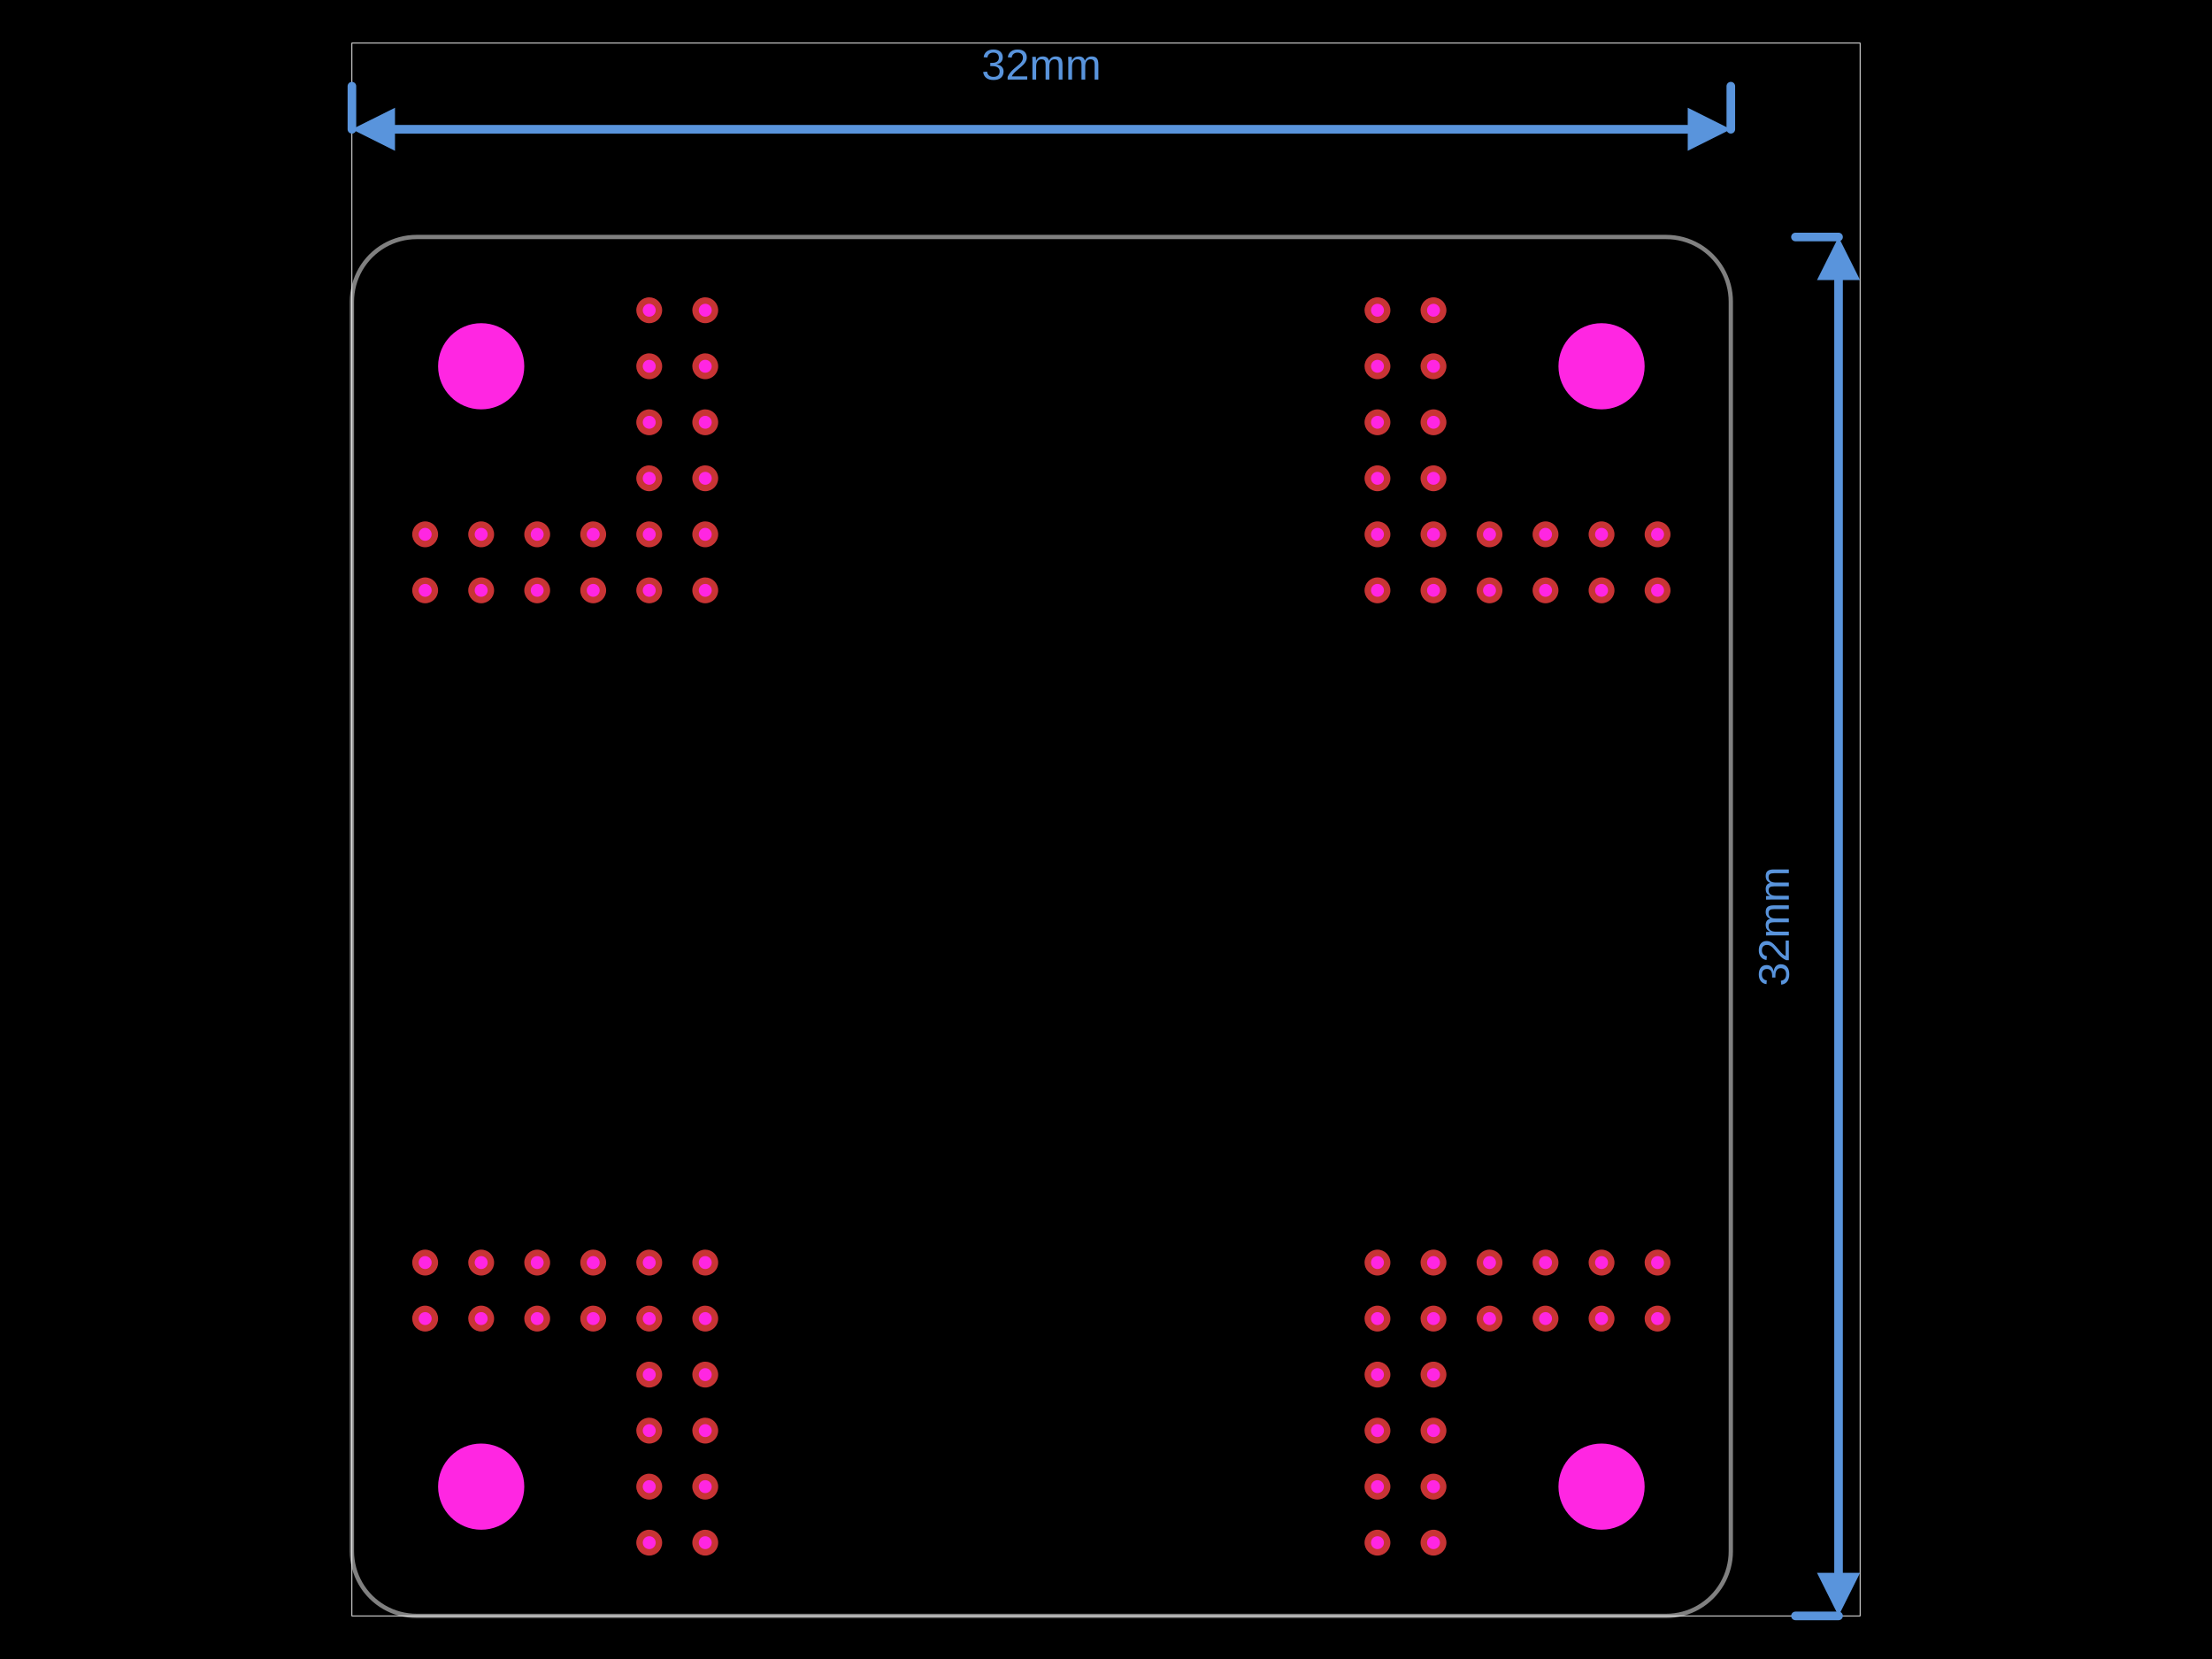
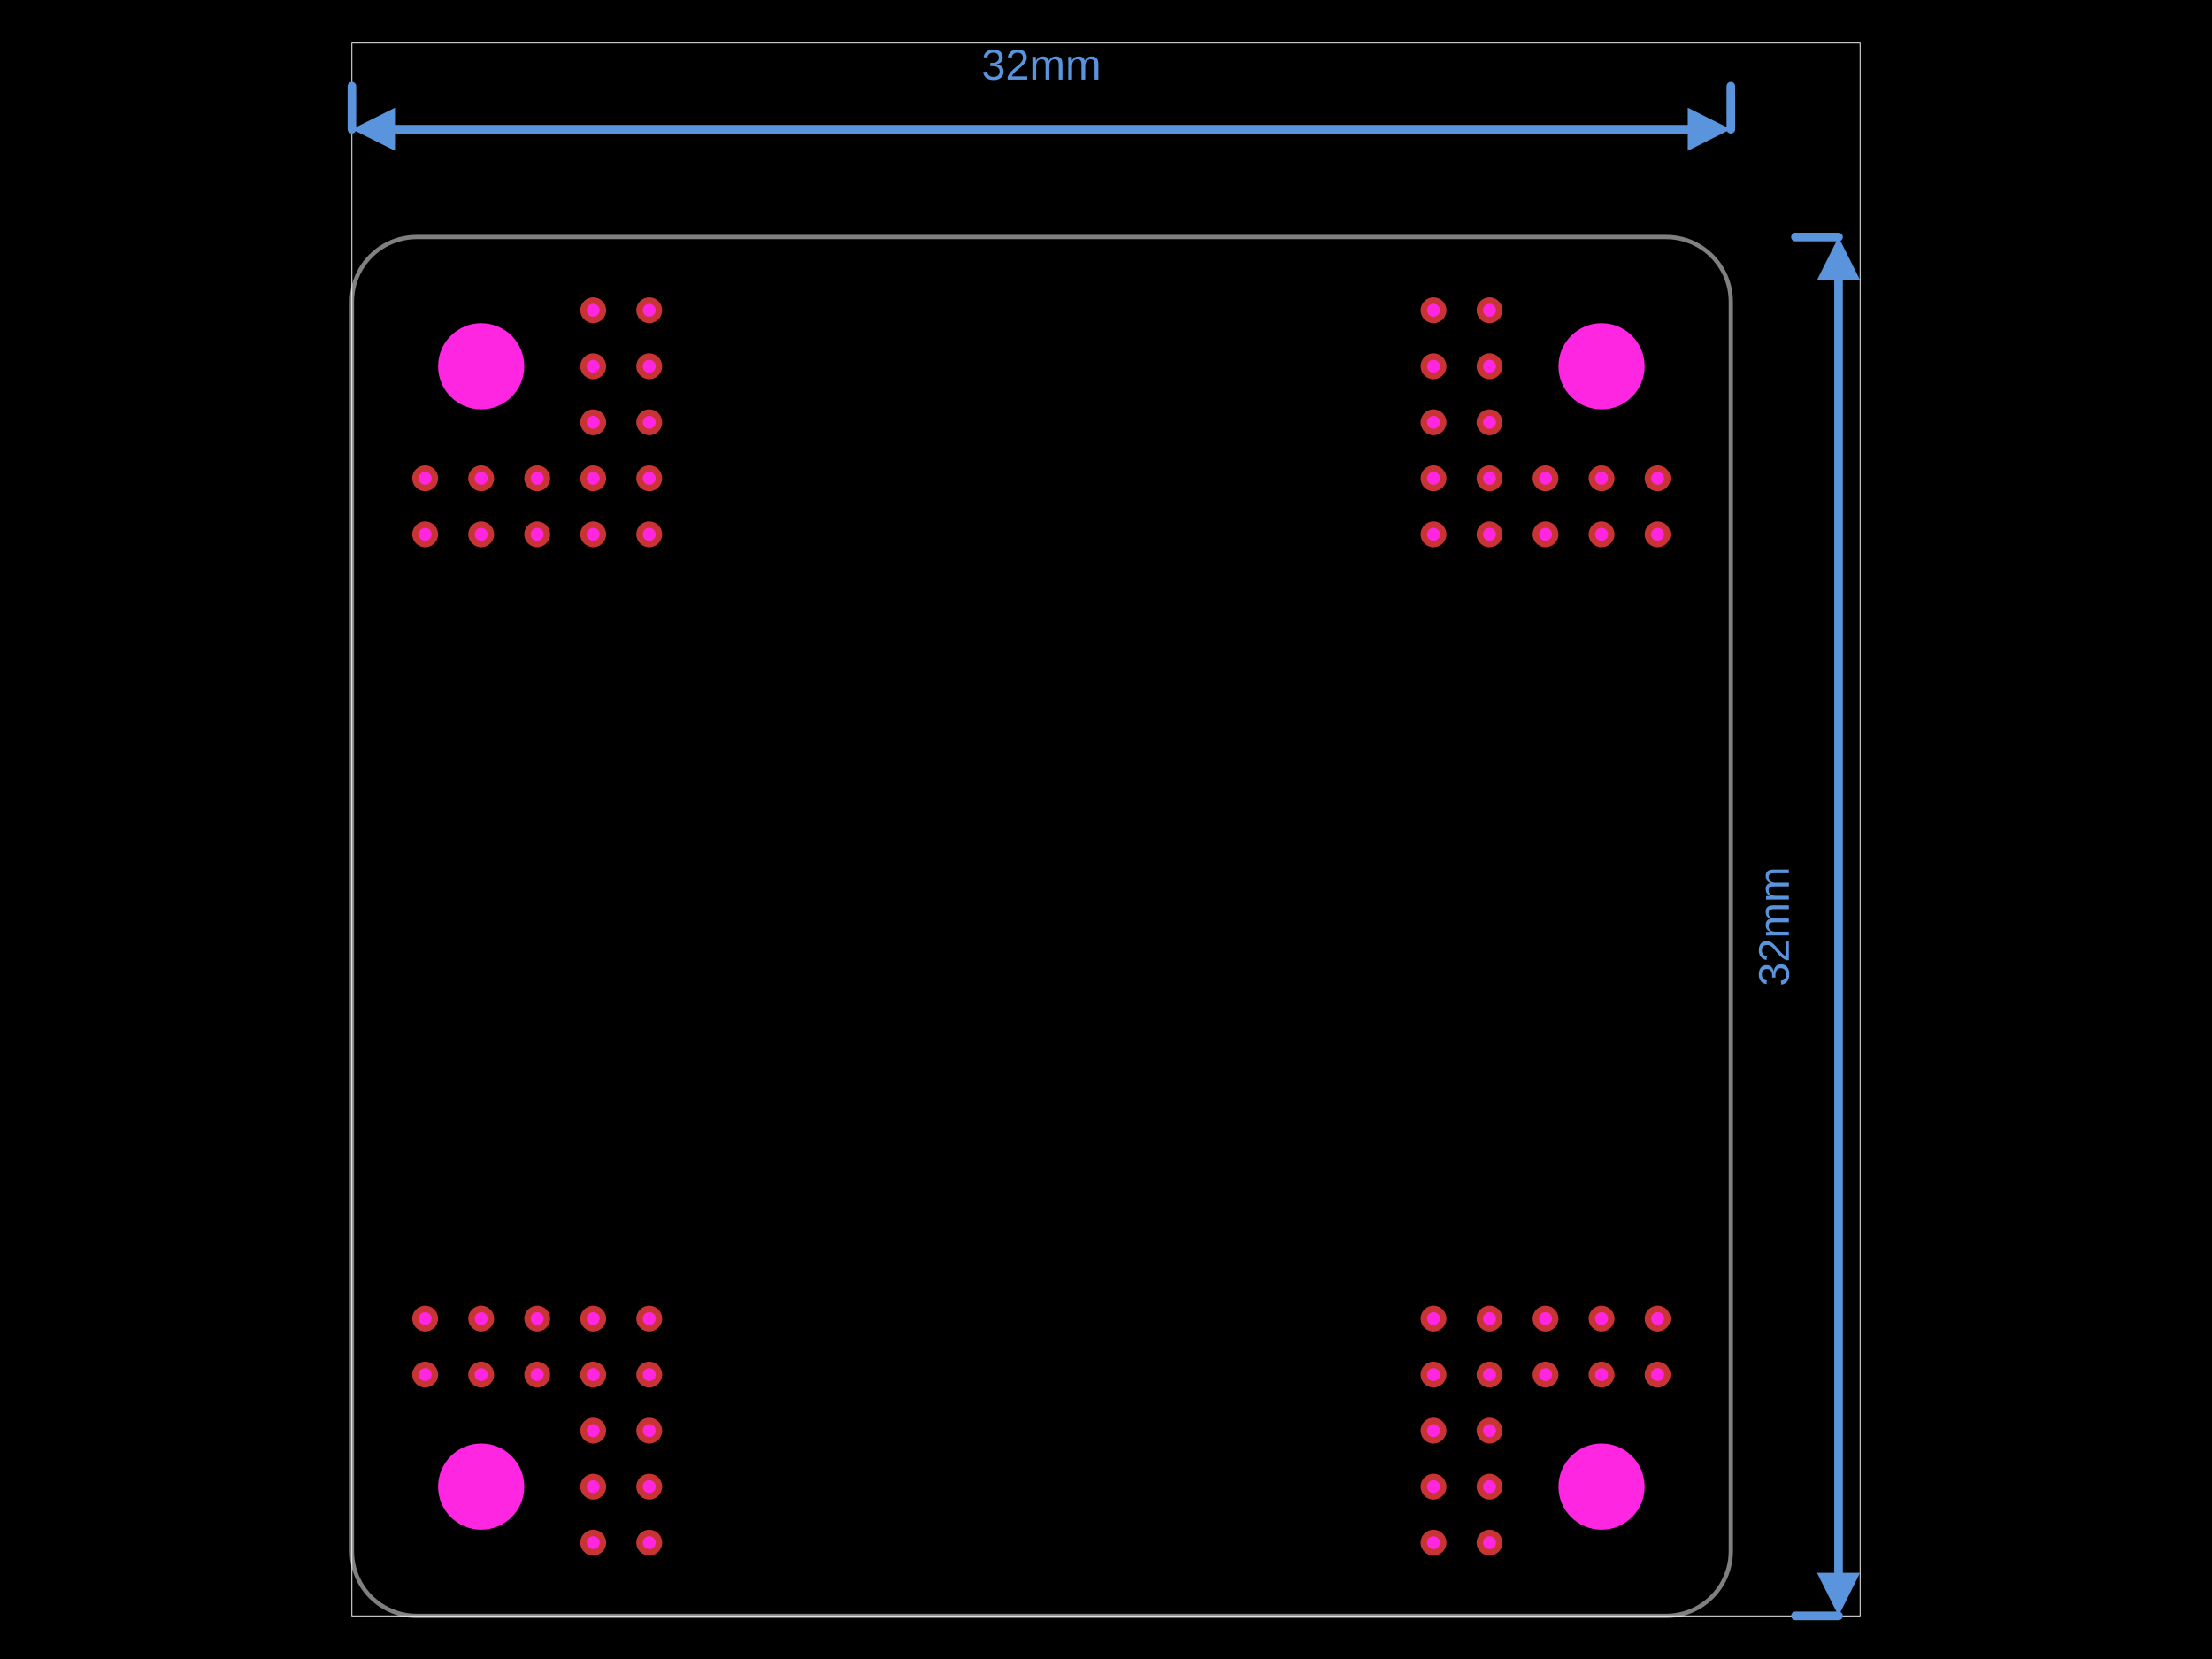
<svg xmlns="http://www.w3.org/2000/svg" width="800" height="600">
  <style />
  <rect class="boundary" x="0" y="0" fill="#000" width="800" height="600" data-type="pcb_background" data-pcb-layer="global" />
  <rect class="pcb-boundary" fill="none" stroke="#fff" stroke-width="0.3" x="127.273" y="15.584" width="545.455" height="568.831" data-type="pcb_boundary" data-pcb-layer="global" />
  <path class="pcb-board" d="M 150.649 584.416 L 602.597 584.416 L 604.126 584.366 L 605.649 584.216 L 607.158 583.966 L 608.648 583.619 L 610.112 583.175 L 611.543 582.636 L 612.937 582.005 L 614.286 581.284 L 615.585 580.476 L 616.828 579.585 L 618.011 578.614 L 619.127 577.569 L 620.173 576.452 L 621.143 575.27 L 622.034 574.026 L 622.842 572.727 L 623.563 571.378 L 624.195 569.985 L 624.733 568.553 L 625.177 567.089 L 625.525 565.6 L 625.774 564.09 L 625.924 562.568 L 625.974 561.039 L 625.974 109.091 L 625.924 107.562 L 625.774 106.04 L 625.525 104.53 L 625.177 103.041 L 624.733 101.577 L 624.195 100.145 L 623.563 98.752 L 622.842 97.403 L 622.034 96.104 L 621.143 94.86 L 620.173 93.678 L 619.127 92.561 L 618.011 91.515 L 616.828 90.545 L 615.585 89.654 L 614.286 88.846 L 612.937 88.125 L 611.543 87.494 L 610.112 86.955 L 608.648 86.511 L 607.158 86.163 L 605.649 85.914 L 604.126 85.764 L 602.597 85.714 L 150.649 85.714 L 149.12 85.764 L 147.598 85.914 L 146.089 86.163 L 144.599 86.511 L 143.135 86.955 L 141.704 87.494 L 140.31 88.125 L 138.961 88.846 L 137.662 89.654 L 136.419 90.545 L 135.236 91.515 L 134.12 92.561 L 133.074 93.678 L 132.103 94.86 L 131.212 96.104 L 130.405 97.403 L 129.683 98.752 L 129.052 100.145 L 128.513 101.577 L 128.069 103.041 L 127.722 104.53 L 127.473 106.04 L 127.323 107.562 L 127.273 109.091 L 127.273 561.039 L 127.323 562.568 L 127.473 564.09 L 127.722 565.6 L 128.069 567.089 L 128.513 568.553 L 129.052 569.985 L 129.683 571.378 L 130.405 572.727 L 131.212 574.026 L 132.103 575.27 L 133.074 576.452 L 134.12 577.569 L 135.236 578.614 L 136.419 579.585 L 137.662 580.476 L 138.961 581.284 L 140.31 582.005 L 141.704 582.636 L 143.135 583.175 L 144.599 583.619 L 146.089 583.966 L 147.598 584.216 L 149.12 584.366 L 150.649 584.416 Z" fill="none" stroke="rgba(255, 255, 255, 0.5)" stroke-width="1.558" data-type="pcb_board" data-pcb-layer="board" />
  <g data-type="pcb_via" data-pcb-layer="through">
-     <circle class="pcb-hole-outer" fill="rgb(200, 52, 52)" cx="255.065" cy="456.623" r="4.675" data-type="pcb_via" data-pcb-layer="top" />
-     <circle class="pcb-hole-inner" fill="#FF26E2" cx="255.065" cy="456.623" r="2.338" data-type="pcb_via" data-pcb-layer="drill" />
-   </g>
-   <g data-type="pcb_via" data-pcb-layer="through">
-     <circle class="pcb-hole-outer" fill="rgb(200, 52, 52)" cx="255.065" cy="476.883" r="4.675" data-type="pcb_via" data-pcb-layer="top" />
-     <circle class="pcb-hole-inner" fill="#FF26E2" cx="255.065" cy="476.883" r="2.338" data-type="pcb_via" data-pcb-layer="drill" />
-   </g>
-   <g data-type="pcb_via" data-pcb-layer="through">
-     <circle class="pcb-hole-outer" fill="rgb(200, 52, 52)" cx="234.805" cy="456.623" r="4.675" data-type="pcb_via" data-pcb-layer="top" />
-     <circle class="pcb-hole-inner" fill="#FF26E2" cx="234.805" cy="456.623" r="2.338" data-type="pcb_via" data-pcb-layer="drill" />
-   </g>
-   <g data-type="pcb_via" data-pcb-layer="through">
    <circle class="pcb-hole-outer" fill="rgb(200, 52, 52)" cx="234.805" cy="476.883" r="4.675" data-type="pcb_via" data-pcb-layer="top" />
    <circle class="pcb-hole-inner" fill="#FF26E2" cx="234.805" cy="476.883" r="2.338" data-type="pcb_via" data-pcb-layer="drill" />
  </g>
  <g data-type="pcb_via" data-pcb-layer="through">
-     <circle class="pcb-hole-outer" fill="rgb(200, 52, 52)" cx="214.545" cy="456.623" r="4.675" data-type="pcb_via" data-pcb-layer="top" />
-     <circle class="pcb-hole-inner" fill="#FF26E2" cx="214.545" cy="456.623" r="2.338" data-type="pcb_via" data-pcb-layer="drill" />
+     <circle class="pcb-hole-outer" fill="rgb(200, 52, 52)" cx="234.805" cy="497.143" r="4.675" data-type="pcb_via" data-pcb-layer="top" />
+     <circle class="pcb-hole-inner" fill="#FF26E2" cx="234.805" cy="497.143" r="2.338" data-type="pcb_via" data-pcb-layer="drill" />
  </g>
  <g data-type="pcb_via" data-pcb-layer="through">
    <circle class="pcb-hole-outer" fill="rgb(200, 52, 52)" cx="214.545" cy="476.883" r="4.675" data-type="pcb_via" data-pcb-layer="top" />
    <circle class="pcb-hole-inner" fill="#FF26E2" cx="214.545" cy="476.883" r="2.338" data-type="pcb_via" data-pcb-layer="drill" />
  </g>
  <g data-type="pcb_via" data-pcb-layer="through">
-     <circle class="pcb-hole-outer" fill="rgb(200, 52, 52)" cx="194.286" cy="456.623" r="4.675" data-type="pcb_via" data-pcb-layer="top" />
-     <circle class="pcb-hole-inner" fill="#FF26E2" cx="194.286" cy="456.623" r="2.338" data-type="pcb_via" data-pcb-layer="drill" />
+     <circle class="pcb-hole-outer" fill="rgb(200, 52, 52)" cx="214.545" cy="497.143" r="4.675" data-type="pcb_via" data-pcb-layer="top" />
+     <circle class="pcb-hole-inner" fill="#FF26E2" cx="214.545" cy="497.143" r="2.338" data-type="pcb_via" data-pcb-layer="drill" />
  </g>
  <g data-type="pcb_via" data-pcb-layer="through">
    <circle class="pcb-hole-outer" fill="rgb(200, 52, 52)" cx="194.286" cy="476.883" r="4.675" data-type="pcb_via" data-pcb-layer="top" />
    <circle class="pcb-hole-inner" fill="#FF26E2" cx="194.286" cy="476.883" r="2.338" data-type="pcb_via" data-pcb-layer="drill" />
  </g>
  <g data-type="pcb_via" data-pcb-layer="through">
-     <circle class="pcb-hole-outer" fill="rgb(200, 52, 52)" cx="174.026" cy="456.623" r="4.675" data-type="pcb_via" data-pcb-layer="top" />
-     <circle class="pcb-hole-inner" fill="#FF26E2" cx="174.026" cy="456.623" r="2.338" data-type="pcb_via" data-pcb-layer="drill" />
+     <circle class="pcb-hole-outer" fill="rgb(200, 52, 52)" cx="194.286" cy="497.143" r="4.675" data-type="pcb_via" data-pcb-layer="top" />
+     <circle class="pcb-hole-inner" fill="#FF26E2" cx="194.286" cy="497.143" r="2.338" data-type="pcb_via" data-pcb-layer="drill" />
  </g>
  <g data-type="pcb_via" data-pcb-layer="through">
    <circle class="pcb-hole-outer" fill="rgb(200, 52, 52)" cx="174.026" cy="476.883" r="4.675" data-type="pcb_via" data-pcb-layer="top" />
    <circle class="pcb-hole-inner" fill="#FF26E2" cx="174.026" cy="476.883" r="2.338" data-type="pcb_via" data-pcb-layer="drill" />
  </g>
  <g data-type="pcb_via" data-pcb-layer="through">
-     <circle class="pcb-hole-outer" fill="rgb(200, 52, 52)" cx="153.766" cy="456.623" r="4.675" data-type="pcb_via" data-pcb-layer="top" />
-     <circle class="pcb-hole-inner" fill="#FF26E2" cx="153.766" cy="456.623" r="2.338" data-type="pcb_via" data-pcb-layer="drill" />
+     <circle class="pcb-hole-outer" fill="rgb(200, 52, 52)" cx="174.026" cy="497.143" r="4.675" data-type="pcb_via" data-pcb-layer="top" />
+     <circle class="pcb-hole-inner" fill="#FF26E2" cx="174.026" cy="497.143" r="2.338" data-type="pcb_via" data-pcb-layer="drill" />
  </g>
  <g data-type="pcb_via" data-pcb-layer="through">
    <circle class="pcb-hole-outer" fill="rgb(200, 52, 52)" cx="153.766" cy="476.883" r="4.675" data-type="pcb_via" data-pcb-layer="top" />
    <circle class="pcb-hole-inner" fill="#FF26E2" cx="153.766" cy="476.883" r="2.338" data-type="pcb_via" data-pcb-layer="drill" />
  </g>
  <g data-type="pcb_via" data-pcb-layer="through">
-     <circle class="pcb-hole-outer" fill="rgb(200, 52, 52)" cx="255.065" cy="497.143" r="4.675" data-type="pcb_via" data-pcb-layer="top" />
-     <circle class="pcb-hole-inner" fill="#FF26E2" cx="255.065" cy="497.143" r="2.338" data-type="pcb_via" data-pcb-layer="drill" />
-   </g>
-   <g data-type="pcb_via" data-pcb-layer="through">
-     <circle class="pcb-hole-outer" fill="rgb(200, 52, 52)" cx="255.065" cy="517.403" r="4.675" data-type="pcb_via" data-pcb-layer="top" />
-     <circle class="pcb-hole-inner" fill="#FF26E2" cx="255.065" cy="517.403" r="2.338" data-type="pcb_via" data-pcb-layer="drill" />
-   </g>
-   <g data-type="pcb_via" data-pcb-layer="through">
-     <circle class="pcb-hole-outer" fill="rgb(200, 52, 52)" cx="255.065" cy="537.662" r="4.675" data-type="pcb_via" data-pcb-layer="top" />
-     <circle class="pcb-hole-inner" fill="#FF26E2" cx="255.065" cy="537.662" r="2.338" data-type="pcb_via" data-pcb-layer="drill" />
-   </g>
-   <g data-type="pcb_via" data-pcb-layer="through">
-     <circle class="pcb-hole-outer" fill="rgb(200, 52, 52)" cx="255.065" cy="557.922" r="4.675" data-type="pcb_via" data-pcb-layer="top" />
-     <circle class="pcb-hole-inner" fill="#FF26E2" cx="255.065" cy="557.922" r="2.338" data-type="pcb_via" data-pcb-layer="drill" />
-   </g>
-   <g data-type="pcb_via" data-pcb-layer="through">
-     <circle class="pcb-hole-outer" fill="rgb(200, 52, 52)" cx="234.805" cy="497.143" r="4.675" data-type="pcb_via" data-pcb-layer="top" />
-     <circle class="pcb-hole-inner" fill="#FF26E2" cx="234.805" cy="497.143" r="2.338" data-type="pcb_via" data-pcb-layer="drill" />
+     <circle class="pcb-hole-outer" fill="rgb(200, 52, 52)" cx="153.766" cy="497.143" r="4.675" data-type="pcb_via" data-pcb-layer="top" />
+     <circle class="pcb-hole-inner" fill="#FF26E2" cx="153.766" cy="497.143" r="2.338" data-type="pcb_via" data-pcb-layer="drill" />
  </g>
  <g data-type="pcb_via" data-pcb-layer="through">
    <circle class="pcb-hole-outer" fill="rgb(200, 52, 52)" cx="234.805" cy="517.403" r="4.675" data-type="pcb_via" data-pcb-layer="top" />
    <circle class="pcb-hole-inner" fill="#FF26E2" cx="234.805" cy="517.403" r="2.338" data-type="pcb_via" data-pcb-layer="drill" />
  </g>
  <g data-type="pcb_via" data-pcb-layer="through">
    <circle class="pcb-hole-outer" fill="rgb(200, 52, 52)" cx="234.805" cy="537.662" r="4.675" data-type="pcb_via" data-pcb-layer="top" />
    <circle class="pcb-hole-inner" fill="#FF26E2" cx="234.805" cy="537.662" r="2.338" data-type="pcb_via" data-pcb-layer="drill" />
  </g>
  <g data-type="pcb_via" data-pcb-layer="through">
    <circle class="pcb-hole-outer" fill="rgb(200, 52, 52)" cx="234.805" cy="557.922" r="4.675" data-type="pcb_via" data-pcb-layer="top" />
    <circle class="pcb-hole-inner" fill="#FF26E2" cx="234.805" cy="557.922" r="2.338" data-type="pcb_via" data-pcb-layer="drill" />
  </g>
  <g data-type="pcb_via" data-pcb-layer="through">
-     <circle class="pcb-hole-outer" fill="rgb(200, 52, 52)" cx="255.065" cy="213.506" r="4.675" data-type="pcb_via" data-pcb-layer="top" />
-     <circle class="pcb-hole-inner" fill="#FF26E2" cx="255.065" cy="213.506" r="2.338" data-type="pcb_via" data-pcb-layer="drill" />
-   </g>
-   <g data-type="pcb_via" data-pcb-layer="through">
-     <circle class="pcb-hole-outer" fill="rgb(200, 52, 52)" cx="255.065" cy="193.247" r="4.675" data-type="pcb_via" data-pcb-layer="top" />
-     <circle class="pcb-hole-inner" fill="#FF26E2" cx="255.065" cy="193.247" r="2.338" data-type="pcb_via" data-pcb-layer="drill" />
-   </g>
-   <g data-type="pcb_via" data-pcb-layer="through">
-     <circle class="pcb-hole-outer" fill="rgb(200, 52, 52)" cx="234.805" cy="213.506" r="4.675" data-type="pcb_via" data-pcb-layer="top" />
-     <circle class="pcb-hole-inner" fill="#FF26E2" cx="234.805" cy="213.506" r="2.338" data-type="pcb_via" data-pcb-layer="drill" />
+     <circle class="pcb-hole-outer" fill="rgb(200, 52, 52)" cx="214.545" cy="517.403" r="4.675" data-type="pcb_via" data-pcb-layer="top" />
+     <circle class="pcb-hole-inner" fill="#FF26E2" cx="214.545" cy="517.403" r="2.338" data-type="pcb_via" data-pcb-layer="drill" />
+   </g>
+   <g data-type="pcb_via" data-pcb-layer="through">
+     <circle class="pcb-hole-outer" fill="rgb(200, 52, 52)" cx="214.545" cy="537.662" r="4.675" data-type="pcb_via" data-pcb-layer="top" />
+     <circle class="pcb-hole-inner" fill="#FF26E2" cx="214.545" cy="537.662" r="2.338" data-type="pcb_via" data-pcb-layer="drill" />
+   </g>
+   <g data-type="pcb_via" data-pcb-layer="through">
+     <circle class="pcb-hole-outer" fill="rgb(200, 52, 52)" cx="214.545" cy="557.922" r="4.675" data-type="pcb_via" data-pcb-layer="top" />
+     <circle class="pcb-hole-inner" fill="#FF26E2" cx="214.545" cy="557.922" r="2.338" data-type="pcb_via" data-pcb-layer="drill" />
  </g>
  <g data-type="pcb_via" data-pcb-layer="through">
    <circle class="pcb-hole-outer" fill="rgb(200, 52, 52)" cx="234.805" cy="193.247" r="4.675" data-type="pcb_via" data-pcb-layer="top" />
    <circle class="pcb-hole-inner" fill="#FF26E2" cx="234.805" cy="193.247" r="2.338" data-type="pcb_via" data-pcb-layer="drill" />
  </g>
  <g data-type="pcb_via" data-pcb-layer="through">
-     <circle class="pcb-hole-outer" fill="rgb(200, 52, 52)" cx="214.545" cy="213.506" r="4.675" data-type="pcb_via" data-pcb-layer="top" />
-     <circle class="pcb-hole-inner" fill="#FF26E2" cx="214.545" cy="213.506" r="2.338" data-type="pcb_via" data-pcb-layer="drill" />
+     <circle class="pcb-hole-outer" fill="rgb(200, 52, 52)" cx="234.805" cy="172.987" r="4.675" data-type="pcb_via" data-pcb-layer="top" />
+     <circle class="pcb-hole-inner" fill="#FF26E2" cx="234.805" cy="172.987" r="2.338" data-type="pcb_via" data-pcb-layer="drill" />
  </g>
  <g data-type="pcb_via" data-pcb-layer="through">
    <circle class="pcb-hole-outer" fill="rgb(200, 52, 52)" cx="214.545" cy="193.247" r="4.675" data-type="pcb_via" data-pcb-layer="top" />
    <circle class="pcb-hole-inner" fill="#FF26E2" cx="214.545" cy="193.247" r="2.338" data-type="pcb_via" data-pcb-layer="drill" />
  </g>
  <g data-type="pcb_via" data-pcb-layer="through">
-     <circle class="pcb-hole-outer" fill="rgb(200, 52, 52)" cx="194.286" cy="213.506" r="4.675" data-type="pcb_via" data-pcb-layer="top" />
-     <circle class="pcb-hole-inner" fill="#FF26E2" cx="194.286" cy="213.506" r="2.338" data-type="pcb_via" data-pcb-layer="drill" />
+     <circle class="pcb-hole-outer" fill="rgb(200, 52, 52)" cx="214.545" cy="172.987" r="4.675" data-type="pcb_via" data-pcb-layer="top" />
+     <circle class="pcb-hole-inner" fill="#FF26E2" cx="214.545" cy="172.987" r="2.338" data-type="pcb_via" data-pcb-layer="drill" />
  </g>
  <g data-type="pcb_via" data-pcb-layer="through">
    <circle class="pcb-hole-outer" fill="rgb(200, 52, 52)" cx="194.286" cy="193.247" r="4.675" data-type="pcb_via" data-pcb-layer="top" />
    <circle class="pcb-hole-inner" fill="#FF26E2" cx="194.286" cy="193.247" r="2.338" data-type="pcb_via" data-pcb-layer="drill" />
  </g>
  <g data-type="pcb_via" data-pcb-layer="through">
-     <circle class="pcb-hole-outer" fill="rgb(200, 52, 52)" cx="174.026" cy="213.506" r="4.675" data-type="pcb_via" data-pcb-layer="top" />
-     <circle class="pcb-hole-inner" fill="#FF26E2" cx="174.026" cy="213.506" r="2.338" data-type="pcb_via" data-pcb-layer="drill" />
+     <circle class="pcb-hole-outer" fill="rgb(200, 52, 52)" cx="194.286" cy="172.987" r="4.675" data-type="pcb_via" data-pcb-layer="top" />
+     <circle class="pcb-hole-inner" fill="#FF26E2" cx="194.286" cy="172.987" r="2.338" data-type="pcb_via" data-pcb-layer="drill" />
  </g>
  <g data-type="pcb_via" data-pcb-layer="through">
    <circle class="pcb-hole-outer" fill="rgb(200, 52, 52)" cx="174.026" cy="193.247" r="4.675" data-type="pcb_via" data-pcb-layer="top" />
    <circle class="pcb-hole-inner" fill="#FF26E2" cx="174.026" cy="193.247" r="2.338" data-type="pcb_via" data-pcb-layer="drill" />
  </g>
  <g data-type="pcb_via" data-pcb-layer="through">
-     <circle class="pcb-hole-outer" fill="rgb(200, 52, 52)" cx="153.766" cy="213.506" r="4.675" data-type="pcb_via" data-pcb-layer="top" />
-     <circle class="pcb-hole-inner" fill="#FF26E2" cx="153.766" cy="213.506" r="2.338" data-type="pcb_via" data-pcb-layer="drill" />
+     <circle class="pcb-hole-outer" fill="rgb(200, 52, 52)" cx="174.026" cy="172.987" r="4.675" data-type="pcb_via" data-pcb-layer="top" />
+     <circle class="pcb-hole-inner" fill="#FF26E2" cx="174.026" cy="172.987" r="2.338" data-type="pcb_via" data-pcb-layer="drill" />
  </g>
  <g data-type="pcb_via" data-pcb-layer="through">
    <circle class="pcb-hole-outer" fill="rgb(200, 52, 52)" cx="153.766" cy="193.247" r="4.675" data-type="pcb_via" data-pcb-layer="top" />
    <circle class="pcb-hole-inner" fill="#FF26E2" cx="153.766" cy="193.247" r="2.338" data-type="pcb_via" data-pcb-layer="drill" />
  </g>
  <g data-type="pcb_via" data-pcb-layer="through">
-     <circle class="pcb-hole-outer" fill="rgb(200, 52, 52)" cx="255.065" cy="172.987" r="4.675" data-type="pcb_via" data-pcb-layer="top" />
-     <circle class="pcb-hole-inner" fill="#FF26E2" cx="255.065" cy="172.987" r="2.338" data-type="pcb_via" data-pcb-layer="drill" />
-   </g>
-   <g data-type="pcb_via" data-pcb-layer="through">
-     <circle class="pcb-hole-outer" fill="rgb(200, 52, 52)" cx="255.065" cy="152.727" r="4.675" data-type="pcb_via" data-pcb-layer="top" />
-     <circle class="pcb-hole-inner" fill="#FF26E2" cx="255.065" cy="152.727" r="2.338" data-type="pcb_via" data-pcb-layer="drill" />
-   </g>
-   <g data-type="pcb_via" data-pcb-layer="through">
-     <circle class="pcb-hole-outer" fill="rgb(200, 52, 52)" cx="255.065" cy="132.468" r="4.675" data-type="pcb_via" data-pcb-layer="top" />
-     <circle class="pcb-hole-inner" fill="#FF26E2" cx="255.065" cy="132.468" r="2.338" data-type="pcb_via" data-pcb-layer="drill" />
-   </g>
-   <g data-type="pcb_via" data-pcb-layer="through">
-     <circle class="pcb-hole-outer" fill="rgb(200, 52, 52)" cx="255.065" cy="112.208" r="4.675" data-type="pcb_via" data-pcb-layer="top" />
-     <circle class="pcb-hole-inner" fill="#FF26E2" cx="255.065" cy="112.208" r="2.338" data-type="pcb_via" data-pcb-layer="drill" />
-   </g>
-   <g data-type="pcb_via" data-pcb-layer="through">
-     <circle class="pcb-hole-outer" fill="rgb(200, 52, 52)" cx="234.805" cy="172.987" r="4.675" data-type="pcb_via" data-pcb-layer="top" />
-     <circle class="pcb-hole-inner" fill="#FF26E2" cx="234.805" cy="172.987" r="2.338" data-type="pcb_via" data-pcb-layer="drill" />
+     <circle class="pcb-hole-outer" fill="rgb(200, 52, 52)" cx="153.766" cy="172.987" r="4.675" data-type="pcb_via" data-pcb-layer="top" />
+     <circle class="pcb-hole-inner" fill="#FF26E2" cx="153.766" cy="172.987" r="2.338" data-type="pcb_via" data-pcb-layer="drill" />
  </g>
  <g data-type="pcb_via" data-pcb-layer="through">
    <circle class="pcb-hole-outer" fill="rgb(200, 52, 52)" cx="234.805" cy="152.727" r="4.675" data-type="pcb_via" data-pcb-layer="top" />
    <circle class="pcb-hole-inner" fill="#FF26E2" cx="234.805" cy="152.727" r="2.338" data-type="pcb_via" data-pcb-layer="drill" />
  </g>
  <g data-type="pcb_via" data-pcb-layer="through">
    <circle class="pcb-hole-outer" fill="rgb(200, 52, 52)" cx="234.805" cy="132.468" r="4.675" data-type="pcb_via" data-pcb-layer="top" />
    <circle class="pcb-hole-inner" fill="#FF26E2" cx="234.805" cy="132.468" r="2.338" data-type="pcb_via" data-pcb-layer="drill" />
  </g>
  <g data-type="pcb_via" data-pcb-layer="through">
    <circle class="pcb-hole-outer" fill="rgb(200, 52, 52)" cx="234.805" cy="112.208" r="4.675" data-type="pcb_via" data-pcb-layer="top" />
    <circle class="pcb-hole-inner" fill="#FF26E2" cx="234.805" cy="112.208" r="2.338" data-type="pcb_via" data-pcb-layer="drill" />
  </g>
  <g data-type="pcb_via" data-pcb-layer="through">
-     <circle class="pcb-hole-outer" fill="rgb(200, 52, 52)" cx="498.182" cy="456.623" r="4.675" data-type="pcb_via" data-pcb-layer="top" />
-     <circle class="pcb-hole-inner" fill="#FF26E2" cx="498.182" cy="456.623" r="2.338" data-type="pcb_via" data-pcb-layer="drill" />
-   </g>
-   <g data-type="pcb_via" data-pcb-layer="through">
-     <circle class="pcb-hole-outer" fill="rgb(200, 52, 52)" cx="498.182" cy="476.883" r="4.675" data-type="pcb_via" data-pcb-layer="top" />
-     <circle class="pcb-hole-inner" fill="#FF26E2" cx="498.182" cy="476.883" r="2.338" data-type="pcb_via" data-pcb-layer="drill" />
-   </g>
-   <g data-type="pcb_via" data-pcb-layer="through">
-     <circle class="pcb-hole-outer" fill="rgb(200, 52, 52)" cx="518.442" cy="456.623" r="4.675" data-type="pcb_via" data-pcb-layer="top" />
-     <circle class="pcb-hole-inner" fill="#FF26E2" cx="518.442" cy="456.623" r="2.338" data-type="pcb_via" data-pcb-layer="drill" />
+     <circle class="pcb-hole-outer" fill="rgb(200, 52, 52)" cx="214.545" cy="152.727" r="4.675" data-type="pcb_via" data-pcb-layer="top" />
+     <circle class="pcb-hole-inner" fill="#FF26E2" cx="214.545" cy="152.727" r="2.338" data-type="pcb_via" data-pcb-layer="drill" />
+   </g>
+   <g data-type="pcb_via" data-pcb-layer="through">
+     <circle class="pcb-hole-outer" fill="rgb(200, 52, 52)" cx="214.545" cy="132.468" r="4.675" data-type="pcb_via" data-pcb-layer="top" />
+     <circle class="pcb-hole-inner" fill="#FF26E2" cx="214.545" cy="132.468" r="2.338" data-type="pcb_via" data-pcb-layer="drill" />
+   </g>
+   <g data-type="pcb_via" data-pcb-layer="through">
+     <circle class="pcb-hole-outer" fill="rgb(200, 52, 52)" cx="214.545" cy="112.208" r="4.675" data-type="pcb_via" data-pcb-layer="top" />
+     <circle class="pcb-hole-inner" fill="#FF26E2" cx="214.545" cy="112.208" r="2.338" data-type="pcb_via" data-pcb-layer="drill" />
  </g>
  <g data-type="pcb_via" data-pcb-layer="through">
    <circle class="pcb-hole-outer" fill="rgb(200, 52, 52)" cx="518.442" cy="476.883" r="4.675" data-type="pcb_via" data-pcb-layer="top" />
    <circle class="pcb-hole-inner" fill="#FF26E2" cx="518.442" cy="476.883" r="2.338" data-type="pcb_via" data-pcb-layer="drill" />
  </g>
  <g data-type="pcb_via" data-pcb-layer="through">
-     <circle class="pcb-hole-outer" fill="rgb(200, 52, 52)" cx="538.701" cy="456.623" r="4.675" data-type="pcb_via" data-pcb-layer="top" />
-     <circle class="pcb-hole-inner" fill="#FF26E2" cx="538.701" cy="456.623" r="2.338" data-type="pcb_via" data-pcb-layer="drill" />
+     <circle class="pcb-hole-outer" fill="rgb(200, 52, 52)" cx="518.442" cy="497.143" r="4.675" data-type="pcb_via" data-pcb-layer="top" />
+     <circle class="pcb-hole-inner" fill="#FF26E2" cx="518.442" cy="497.143" r="2.338" data-type="pcb_via" data-pcb-layer="drill" />
  </g>
  <g data-type="pcb_via" data-pcb-layer="through">
    <circle class="pcb-hole-outer" fill="rgb(200, 52, 52)" cx="538.701" cy="476.883" r="4.675" data-type="pcb_via" data-pcb-layer="top" />
    <circle class="pcb-hole-inner" fill="#FF26E2" cx="538.701" cy="476.883" r="2.338" data-type="pcb_via" data-pcb-layer="drill" />
  </g>
  <g data-type="pcb_via" data-pcb-layer="through">
-     <circle class="pcb-hole-outer" fill="rgb(200, 52, 52)" cx="558.961" cy="456.623" r="4.675" data-type="pcb_via" data-pcb-layer="top" />
-     <circle class="pcb-hole-inner" fill="#FF26E2" cx="558.961" cy="456.623" r="2.338" data-type="pcb_via" data-pcb-layer="drill" />
+     <circle class="pcb-hole-outer" fill="rgb(200, 52, 52)" cx="538.701" cy="497.143" r="4.675" data-type="pcb_via" data-pcb-layer="top" />
+     <circle class="pcb-hole-inner" fill="#FF26E2" cx="538.701" cy="497.143" r="2.338" data-type="pcb_via" data-pcb-layer="drill" />
  </g>
  <g data-type="pcb_via" data-pcb-layer="through">
    <circle class="pcb-hole-outer" fill="rgb(200, 52, 52)" cx="558.961" cy="476.883" r="4.675" data-type="pcb_via" data-pcb-layer="top" />
    <circle class="pcb-hole-inner" fill="#FF26E2" cx="558.961" cy="476.883" r="2.338" data-type="pcb_via" data-pcb-layer="drill" />
  </g>
  <g data-type="pcb_via" data-pcb-layer="through">
-     <circle class="pcb-hole-outer" fill="rgb(200, 52, 52)" cx="579.221" cy="456.623" r="4.675" data-type="pcb_via" data-pcb-layer="top" />
-     <circle class="pcb-hole-inner" fill="#FF26E2" cx="579.221" cy="456.623" r="2.338" data-type="pcb_via" data-pcb-layer="drill" />
+     <circle class="pcb-hole-outer" fill="rgb(200, 52, 52)" cx="558.961" cy="497.143" r="4.675" data-type="pcb_via" data-pcb-layer="top" />
+     <circle class="pcb-hole-inner" fill="#FF26E2" cx="558.961" cy="497.143" r="2.338" data-type="pcb_via" data-pcb-layer="drill" />
  </g>
  <g data-type="pcb_via" data-pcb-layer="through">
    <circle class="pcb-hole-outer" fill="rgb(200, 52, 52)" cx="579.221" cy="476.883" r="4.675" data-type="pcb_via" data-pcb-layer="top" />
    <circle class="pcb-hole-inner" fill="#FF26E2" cx="579.221" cy="476.883" r="2.338" data-type="pcb_via" data-pcb-layer="drill" />
  </g>
  <g data-type="pcb_via" data-pcb-layer="through">
-     <circle class="pcb-hole-outer" fill="rgb(200, 52, 52)" cx="599.481" cy="456.623" r="4.675" data-type="pcb_via" data-pcb-layer="top" />
-     <circle class="pcb-hole-inner" fill="#FF26E2" cx="599.481" cy="456.623" r="2.338" data-type="pcb_via" data-pcb-layer="drill" />
+     <circle class="pcb-hole-outer" fill="rgb(200, 52, 52)" cx="579.221" cy="497.143" r="4.675" data-type="pcb_via" data-pcb-layer="top" />
+     <circle class="pcb-hole-inner" fill="#FF26E2" cx="579.221" cy="497.143" r="2.338" data-type="pcb_via" data-pcb-layer="drill" />
  </g>
  <g data-type="pcb_via" data-pcb-layer="through">
    <circle class="pcb-hole-outer" fill="rgb(200, 52, 52)" cx="599.481" cy="476.883" r="4.675" data-type="pcb_via" data-pcb-layer="top" />
    <circle class="pcb-hole-inner" fill="#FF26E2" cx="599.481" cy="476.883" r="2.338" data-type="pcb_via" data-pcb-layer="drill" />
  </g>
  <g data-type="pcb_via" data-pcb-layer="through">
-     <circle class="pcb-hole-outer" fill="rgb(200, 52, 52)" cx="498.182" cy="497.143" r="4.675" data-type="pcb_via" data-pcb-layer="top" />
-     <circle class="pcb-hole-inner" fill="#FF26E2" cx="498.182" cy="497.143" r="2.338" data-type="pcb_via" data-pcb-layer="drill" />
-   </g>
-   <g data-type="pcb_via" data-pcb-layer="through">
-     <circle class="pcb-hole-outer" fill="rgb(200, 52, 52)" cx="498.182" cy="517.403" r="4.675" data-type="pcb_via" data-pcb-layer="top" />
-     <circle class="pcb-hole-inner" fill="#FF26E2" cx="498.182" cy="517.403" r="2.338" data-type="pcb_via" data-pcb-layer="drill" />
-   </g>
-   <g data-type="pcb_via" data-pcb-layer="through">
-     <circle class="pcb-hole-outer" fill="rgb(200, 52, 52)" cx="498.182" cy="537.662" r="4.675" data-type="pcb_via" data-pcb-layer="top" />
-     <circle class="pcb-hole-inner" fill="#FF26E2" cx="498.182" cy="537.662" r="2.338" data-type="pcb_via" data-pcb-layer="drill" />
-   </g>
-   <g data-type="pcb_via" data-pcb-layer="through">
-     <circle class="pcb-hole-outer" fill="rgb(200, 52, 52)" cx="498.182" cy="557.922" r="4.675" data-type="pcb_via" data-pcb-layer="top" />
-     <circle class="pcb-hole-inner" fill="#FF26E2" cx="498.182" cy="557.922" r="2.338" data-type="pcb_via" data-pcb-layer="drill" />
-   </g>
-   <g data-type="pcb_via" data-pcb-layer="through">
-     <circle class="pcb-hole-outer" fill="rgb(200, 52, 52)" cx="518.442" cy="497.143" r="4.675" data-type="pcb_via" data-pcb-layer="top" />
-     <circle class="pcb-hole-inner" fill="#FF26E2" cx="518.442" cy="497.143" r="2.338" data-type="pcb_via" data-pcb-layer="drill" />
+     <circle class="pcb-hole-outer" fill="rgb(200, 52, 52)" cx="599.481" cy="497.143" r="4.675" data-type="pcb_via" data-pcb-layer="top" />
+     <circle class="pcb-hole-inner" fill="#FF26E2" cx="599.481" cy="497.143" r="2.338" data-type="pcb_via" data-pcb-layer="drill" />
  </g>
  <g data-type="pcb_via" data-pcb-layer="through">
    <circle class="pcb-hole-outer" fill="rgb(200, 52, 52)" cx="518.442" cy="517.403" r="4.675" data-type="pcb_via" data-pcb-layer="top" />
    <circle class="pcb-hole-inner" fill="#FF26E2" cx="518.442" cy="517.403" r="2.338" data-type="pcb_via" data-pcb-layer="drill" />
  </g>
  <g data-type="pcb_via" data-pcb-layer="through">
    <circle class="pcb-hole-outer" fill="rgb(200, 52, 52)" cx="518.442" cy="537.662" r="4.675" data-type="pcb_via" data-pcb-layer="top" />
    <circle class="pcb-hole-inner" fill="#FF26E2" cx="518.442" cy="537.662" r="2.338" data-type="pcb_via" data-pcb-layer="drill" />
  </g>
  <g data-type="pcb_via" data-pcb-layer="through">
    <circle class="pcb-hole-outer" fill="rgb(200, 52, 52)" cx="518.442" cy="557.922" r="4.675" data-type="pcb_via" data-pcb-layer="top" />
    <circle class="pcb-hole-inner" fill="#FF26E2" cx="518.442" cy="557.922" r="2.338" data-type="pcb_via" data-pcb-layer="drill" />
  </g>
  <g data-type="pcb_via" data-pcb-layer="through">
-     <circle class="pcb-hole-outer" fill="rgb(200, 52, 52)" cx="498.182" cy="213.506" r="4.675" data-type="pcb_via" data-pcb-layer="top" />
-     <circle class="pcb-hole-inner" fill="#FF26E2" cx="498.182" cy="213.506" r="2.338" data-type="pcb_via" data-pcb-layer="drill" />
-   </g>
-   <g data-type="pcb_via" data-pcb-layer="through">
-     <circle class="pcb-hole-outer" fill="rgb(200, 52, 52)" cx="498.182" cy="193.247" r="4.675" data-type="pcb_via" data-pcb-layer="top" />
-     <circle class="pcb-hole-inner" fill="#FF26E2" cx="498.182" cy="193.247" r="2.338" data-type="pcb_via" data-pcb-layer="drill" />
-   </g>
-   <g data-type="pcb_via" data-pcb-layer="through">
-     <circle class="pcb-hole-outer" fill="rgb(200, 52, 52)" cx="518.442" cy="213.506" r="4.675" data-type="pcb_via" data-pcb-layer="top" />
-     <circle class="pcb-hole-inner" fill="#FF26E2" cx="518.442" cy="213.506" r="2.338" data-type="pcb_via" data-pcb-layer="drill" />
+     <circle class="pcb-hole-outer" fill="rgb(200, 52, 52)" cx="538.701" cy="517.403" r="4.675" data-type="pcb_via" data-pcb-layer="top" />
+     <circle class="pcb-hole-inner" fill="#FF26E2" cx="538.701" cy="517.403" r="2.338" data-type="pcb_via" data-pcb-layer="drill" />
+   </g>
+   <g data-type="pcb_via" data-pcb-layer="through">
+     <circle class="pcb-hole-outer" fill="rgb(200, 52, 52)" cx="538.701" cy="537.662" r="4.675" data-type="pcb_via" data-pcb-layer="top" />
+     <circle class="pcb-hole-inner" fill="#FF26E2" cx="538.701" cy="537.662" r="2.338" data-type="pcb_via" data-pcb-layer="drill" />
+   </g>
+   <g data-type="pcb_via" data-pcb-layer="through">
+     <circle class="pcb-hole-outer" fill="rgb(200, 52, 52)" cx="538.701" cy="557.922" r="4.675" data-type="pcb_via" data-pcb-layer="top" />
+     <circle class="pcb-hole-inner" fill="#FF26E2" cx="538.701" cy="557.922" r="2.338" data-type="pcb_via" data-pcb-layer="drill" />
  </g>
  <g data-type="pcb_via" data-pcb-layer="through">
    <circle class="pcb-hole-outer" fill="rgb(200, 52, 52)" cx="518.442" cy="193.247" r="4.675" data-type="pcb_via" data-pcb-layer="top" />
    <circle class="pcb-hole-inner" fill="#FF26E2" cx="518.442" cy="193.247" r="2.338" data-type="pcb_via" data-pcb-layer="drill" />
  </g>
  <g data-type="pcb_via" data-pcb-layer="through">
-     <circle class="pcb-hole-outer" fill="rgb(200, 52, 52)" cx="538.701" cy="213.506" r="4.675" data-type="pcb_via" data-pcb-layer="top" />
-     <circle class="pcb-hole-inner" fill="#FF26E2" cx="538.701" cy="213.506" r="2.338" data-type="pcb_via" data-pcb-layer="drill" />
+     <circle class="pcb-hole-outer" fill="rgb(200, 52, 52)" cx="518.442" cy="172.987" r="4.675" data-type="pcb_via" data-pcb-layer="top" />
+     <circle class="pcb-hole-inner" fill="#FF26E2" cx="518.442" cy="172.987" r="2.338" data-type="pcb_via" data-pcb-layer="drill" />
  </g>
  <g data-type="pcb_via" data-pcb-layer="through">
    <circle class="pcb-hole-outer" fill="rgb(200, 52, 52)" cx="538.701" cy="193.247" r="4.675" data-type="pcb_via" data-pcb-layer="top" />
    <circle class="pcb-hole-inner" fill="#FF26E2" cx="538.701" cy="193.247" r="2.338" data-type="pcb_via" data-pcb-layer="drill" />
  </g>
  <g data-type="pcb_via" data-pcb-layer="through">
-     <circle class="pcb-hole-outer" fill="rgb(200, 52, 52)" cx="558.961" cy="213.506" r="4.675" data-type="pcb_via" data-pcb-layer="top" />
-     <circle class="pcb-hole-inner" fill="#FF26E2" cx="558.961" cy="213.506" r="2.338" data-type="pcb_via" data-pcb-layer="drill" />
+     <circle class="pcb-hole-outer" fill="rgb(200, 52, 52)" cx="538.701" cy="172.987" r="4.675" data-type="pcb_via" data-pcb-layer="top" />
+     <circle class="pcb-hole-inner" fill="#FF26E2" cx="538.701" cy="172.987" r="2.338" data-type="pcb_via" data-pcb-layer="drill" />
  </g>
  <g data-type="pcb_via" data-pcb-layer="through">
    <circle class="pcb-hole-outer" fill="rgb(200, 52, 52)" cx="558.961" cy="193.247" r="4.675" data-type="pcb_via" data-pcb-layer="top" />
    <circle class="pcb-hole-inner" fill="#FF26E2" cx="558.961" cy="193.247" r="2.338" data-type="pcb_via" data-pcb-layer="drill" />
  </g>
  <g data-type="pcb_via" data-pcb-layer="through">
-     <circle class="pcb-hole-outer" fill="rgb(200, 52, 52)" cx="579.221" cy="213.506" r="4.675" data-type="pcb_via" data-pcb-layer="top" />
-     <circle class="pcb-hole-inner" fill="#FF26E2" cx="579.221" cy="213.506" r="2.338" data-type="pcb_via" data-pcb-layer="drill" />
+     <circle class="pcb-hole-outer" fill="rgb(200, 52, 52)" cx="558.961" cy="172.987" r="4.675" data-type="pcb_via" data-pcb-layer="top" />
+     <circle class="pcb-hole-inner" fill="#FF26E2" cx="558.961" cy="172.987" r="2.338" data-type="pcb_via" data-pcb-layer="drill" />
  </g>
  <g data-type="pcb_via" data-pcb-layer="through">
    <circle class="pcb-hole-outer" fill="rgb(200, 52, 52)" cx="579.221" cy="193.247" r="4.675" data-type="pcb_via" data-pcb-layer="top" />
    <circle class="pcb-hole-inner" fill="#FF26E2" cx="579.221" cy="193.247" r="2.338" data-type="pcb_via" data-pcb-layer="drill" />
  </g>
  <g data-type="pcb_via" data-pcb-layer="through">
-     <circle class="pcb-hole-outer" fill="rgb(200, 52, 52)" cx="599.481" cy="213.506" r="4.675" data-type="pcb_via" data-pcb-layer="top" />
-     <circle class="pcb-hole-inner" fill="#FF26E2" cx="599.481" cy="213.506" r="2.338" data-type="pcb_via" data-pcb-layer="drill" />
+     <circle class="pcb-hole-outer" fill="rgb(200, 52, 52)" cx="579.221" cy="172.987" r="4.675" data-type="pcb_via" data-pcb-layer="top" />
+     <circle class="pcb-hole-inner" fill="#FF26E2" cx="579.221" cy="172.987" r="2.338" data-type="pcb_via" data-pcb-layer="drill" />
  </g>
  <g data-type="pcb_via" data-pcb-layer="through">
    <circle class="pcb-hole-outer" fill="rgb(200, 52, 52)" cx="599.481" cy="193.247" r="4.675" data-type="pcb_via" data-pcb-layer="top" />
    <circle class="pcb-hole-inner" fill="#FF26E2" cx="599.481" cy="193.247" r="2.338" data-type="pcb_via" data-pcb-layer="drill" />
  </g>
  <g data-type="pcb_via" data-pcb-layer="through">
-     <circle class="pcb-hole-outer" fill="rgb(200, 52, 52)" cx="498.182" cy="172.987" r="4.675" data-type="pcb_via" data-pcb-layer="top" />
-     <circle class="pcb-hole-inner" fill="#FF26E2" cx="498.182" cy="172.987" r="2.338" data-type="pcb_via" data-pcb-layer="drill" />
-   </g>
-   <g data-type="pcb_via" data-pcb-layer="through">
-     <circle class="pcb-hole-outer" fill="rgb(200, 52, 52)" cx="498.182" cy="152.727" r="4.675" data-type="pcb_via" data-pcb-layer="top" />
-     <circle class="pcb-hole-inner" fill="#FF26E2" cx="498.182" cy="152.727" r="2.338" data-type="pcb_via" data-pcb-layer="drill" />
-   </g>
-   <g data-type="pcb_via" data-pcb-layer="through">
-     <circle class="pcb-hole-outer" fill="rgb(200, 52, 52)" cx="498.182" cy="132.468" r="4.675" data-type="pcb_via" data-pcb-layer="top" />
-     <circle class="pcb-hole-inner" fill="#FF26E2" cx="498.182" cy="132.468" r="2.338" data-type="pcb_via" data-pcb-layer="drill" />
-   </g>
-   <g data-type="pcb_via" data-pcb-layer="through">
-     <circle class="pcb-hole-outer" fill="rgb(200, 52, 52)" cx="498.182" cy="112.208" r="4.675" data-type="pcb_via" data-pcb-layer="top" />
-     <circle class="pcb-hole-inner" fill="#FF26E2" cx="498.182" cy="112.208" r="2.338" data-type="pcb_via" data-pcb-layer="drill" />
-   </g>
-   <g data-type="pcb_via" data-pcb-layer="through">
-     <circle class="pcb-hole-outer" fill="rgb(200, 52, 52)" cx="518.442" cy="172.987" r="4.675" data-type="pcb_via" data-pcb-layer="top" />
-     <circle class="pcb-hole-inner" fill="#FF26E2" cx="518.442" cy="172.987" r="2.338" data-type="pcb_via" data-pcb-layer="drill" />
+     <circle class="pcb-hole-outer" fill="rgb(200, 52, 52)" cx="599.481" cy="172.987" r="4.675" data-type="pcb_via" data-pcb-layer="top" />
+     <circle class="pcb-hole-inner" fill="#FF26E2" cx="599.481" cy="172.987" r="2.338" data-type="pcb_via" data-pcb-layer="drill" />
  </g>
  <g data-type="pcb_via" data-pcb-layer="through">
    <circle class="pcb-hole-outer" fill="rgb(200, 52, 52)" cx="518.442" cy="152.727" r="4.675" data-type="pcb_via" data-pcb-layer="top" />
    <circle class="pcb-hole-inner" fill="#FF26E2" cx="518.442" cy="152.727" r="2.338" data-type="pcb_via" data-pcb-layer="drill" />
  </g>
  <g data-type="pcb_via" data-pcb-layer="through">
    <circle class="pcb-hole-outer" fill="rgb(200, 52, 52)" cx="518.442" cy="132.468" r="4.675" data-type="pcb_via" data-pcb-layer="top" />
    <circle class="pcb-hole-inner" fill="#FF26E2" cx="518.442" cy="132.468" r="2.338" data-type="pcb_via" data-pcb-layer="drill" />
  </g>
  <g data-type="pcb_via" data-pcb-layer="through">
    <circle class="pcb-hole-outer" fill="rgb(200, 52, 52)" cx="518.442" cy="112.208" r="4.675" data-type="pcb_via" data-pcb-layer="top" />
    <circle class="pcb-hole-inner" fill="#FF26E2" cx="518.442" cy="112.208" r="2.338" data-type="pcb_via" data-pcb-layer="drill" />
+   </g>
+   <g data-type="pcb_via" data-pcb-layer="through">
+     <circle class="pcb-hole-outer" fill="rgb(200, 52, 52)" cx="538.701" cy="152.727" r="4.675" data-type="pcb_via" data-pcb-layer="top" />
+     <circle class="pcb-hole-inner" fill="#FF26E2" cx="538.701" cy="152.727" r="2.338" data-type="pcb_via" data-pcb-layer="drill" />
+   </g>
+   <g data-type="pcb_via" data-pcb-layer="through">
+     <circle class="pcb-hole-outer" fill="rgb(200, 52, 52)" cx="538.701" cy="132.468" r="4.675" data-type="pcb_via" data-pcb-layer="top" />
+     <circle class="pcb-hole-inner" fill="#FF26E2" cx="538.701" cy="132.468" r="2.338" data-type="pcb_via" data-pcb-layer="drill" />
+   </g>
+   <g data-type="pcb_via" data-pcb-layer="through">
+     <circle class="pcb-hole-outer" fill="rgb(200, 52, 52)" cx="538.701" cy="112.208" r="4.675" data-type="pcb_via" data-pcb-layer="top" />
+     <circle class="pcb-hole-inner" fill="#FF26E2" cx="538.701" cy="112.208" r="2.338" data-type="pcb_via" data-pcb-layer="drill" />
  </g>
  <circle class="pcb-hole" cx="174.026" cy="537.662" r="15.584" fill="#FF26E2" data-type="pcb_hole" data-pcb-layer="drill" />
  <circle class="pcb-hole" cx="174.026" cy="132.468" r="15.584" fill="#FF26E2" data-type="pcb_hole" data-pcb-layer="drill" />
  <circle class="pcb-hole" cx="579.221" cy="537.662" r="15.584" fill="#FF26E2" data-type="pcb_hole" data-pcb-layer="drill" />
  <circle class="pcb-hole" cx="579.221" cy="132.468" r="15.584" fill="#FF26E2" data-type="pcb_hole" data-pcb-layer="drill" />
  <g class="pcb-note-dimension" data-type="pcb_note_dimension" data-pcb-note-dimension-id="pcb_note_dimension_0" data-pcb-layer="overlay">
    <path d="M 127.273 46.753 L 127.273 31.169" stroke="rgb(89, 148, 220)" fill="none" stroke-width="3.117" stroke-linecap="round" class="pcb-note-dimension-extension" />
    <path d="M 625.974 46.753 L 625.974 31.169" stroke="rgb(89, 148, 220)" fill="none" stroke-width="3.117" stroke-linecap="round" class="pcb-note-dimension-extension" />
    <path d="M 142.857 46.753 L 610.39 46.753" stroke="rgb(89, 148, 220)" fill="none" stroke-width="3.117" stroke-linecap="round" class="pcb-note-dimension-line" />
    <path d="M 127.273 46.753 L 142.857 38.961 L 142.857 54.545 Z" fill="rgb(89, 148, 220)" class="pcb-note-dimension-arrow" />
    <path d="M 625.974 46.753 L 610.39 38.961 L 610.39 54.545 Z" fill="rgb(89, 148, 220)" class="pcb-note-dimension-arrow" />
    <text x="376.623" y="23.377" fill="rgb(89, 148, 220)" font-size="15.584" font-family="Arial, sans-serif" text-anchor="middle" dominant-baseline="central" class="pcb-note-dimension-text" transform="rotate(0 376.6234 23.37662)">32mm</text>
  </g>
  <g class="pcb-note-dimension" data-type="pcb_note_dimension" data-pcb-note-dimension-id="pcb_note_dimension_1" data-pcb-layer="overlay">
    <path d="M 664.935 584.416 L 649.351 584.416" stroke="rgb(89, 148, 220)" fill="none" stroke-width="3.117" stroke-linecap="round" class="pcb-note-dimension-extension" />
    <path d="M 664.935 85.714 L 649.351 85.714" stroke="rgb(89, 148, 220)" fill="none" stroke-width="3.117" stroke-linecap="round" class="pcb-note-dimension-extension" />
    <path d="M 664.935 568.831 L 664.935 101.299" stroke="rgb(89, 148, 220)" fill="none" stroke-width="3.117" stroke-linecap="round" class="pcb-note-dimension-line" />
    <path d="M 664.935 584.416 L 657.143 568.831 L 672.727 568.831 Z" fill="rgb(89, 148, 220)" class="pcb-note-dimension-arrow" />
    <path d="M 664.935 85.714 L 657.143 101.299 L 672.727 101.299 Z" fill="rgb(89, 148, 220)" class="pcb-note-dimension-arrow" />
    <text x="641.558" y="335.065" fill="rgb(89, 148, 220)" font-size="15.584" font-family="Arial, sans-serif" text-anchor="middle" dominant-baseline="central" class="pcb-note-dimension-text" transform="rotate(-90 641.5584 335.0649)">32mm</text>
  </g>
</svg>
